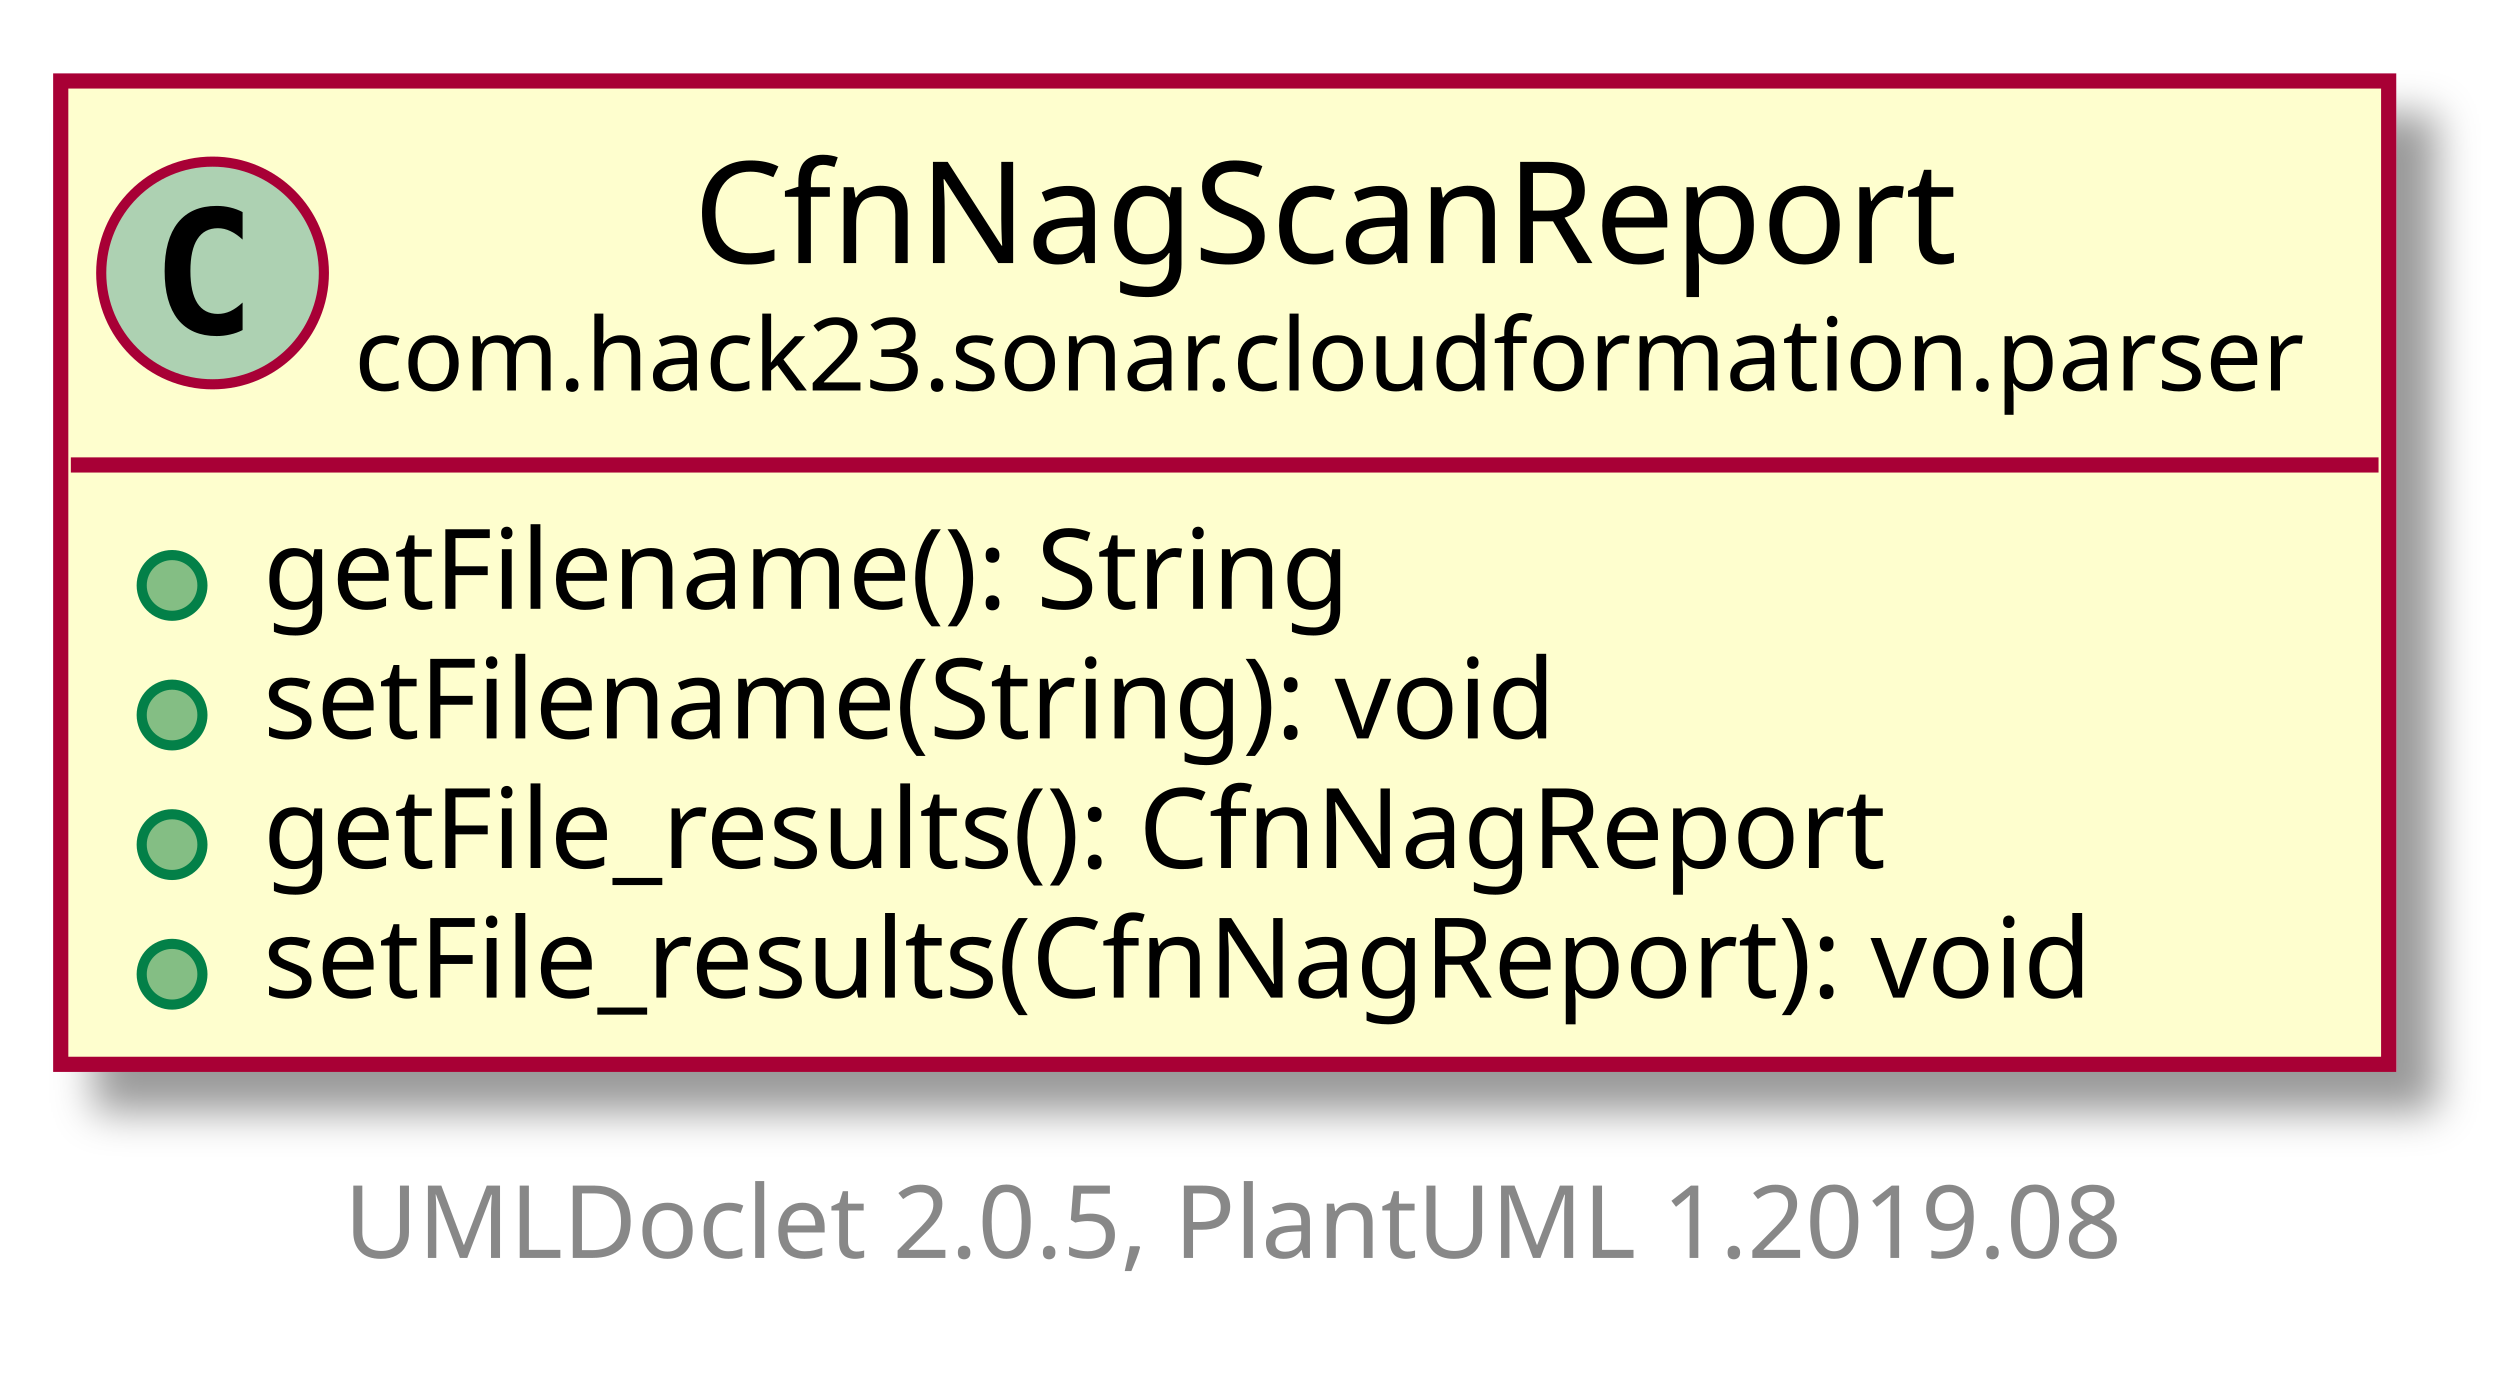
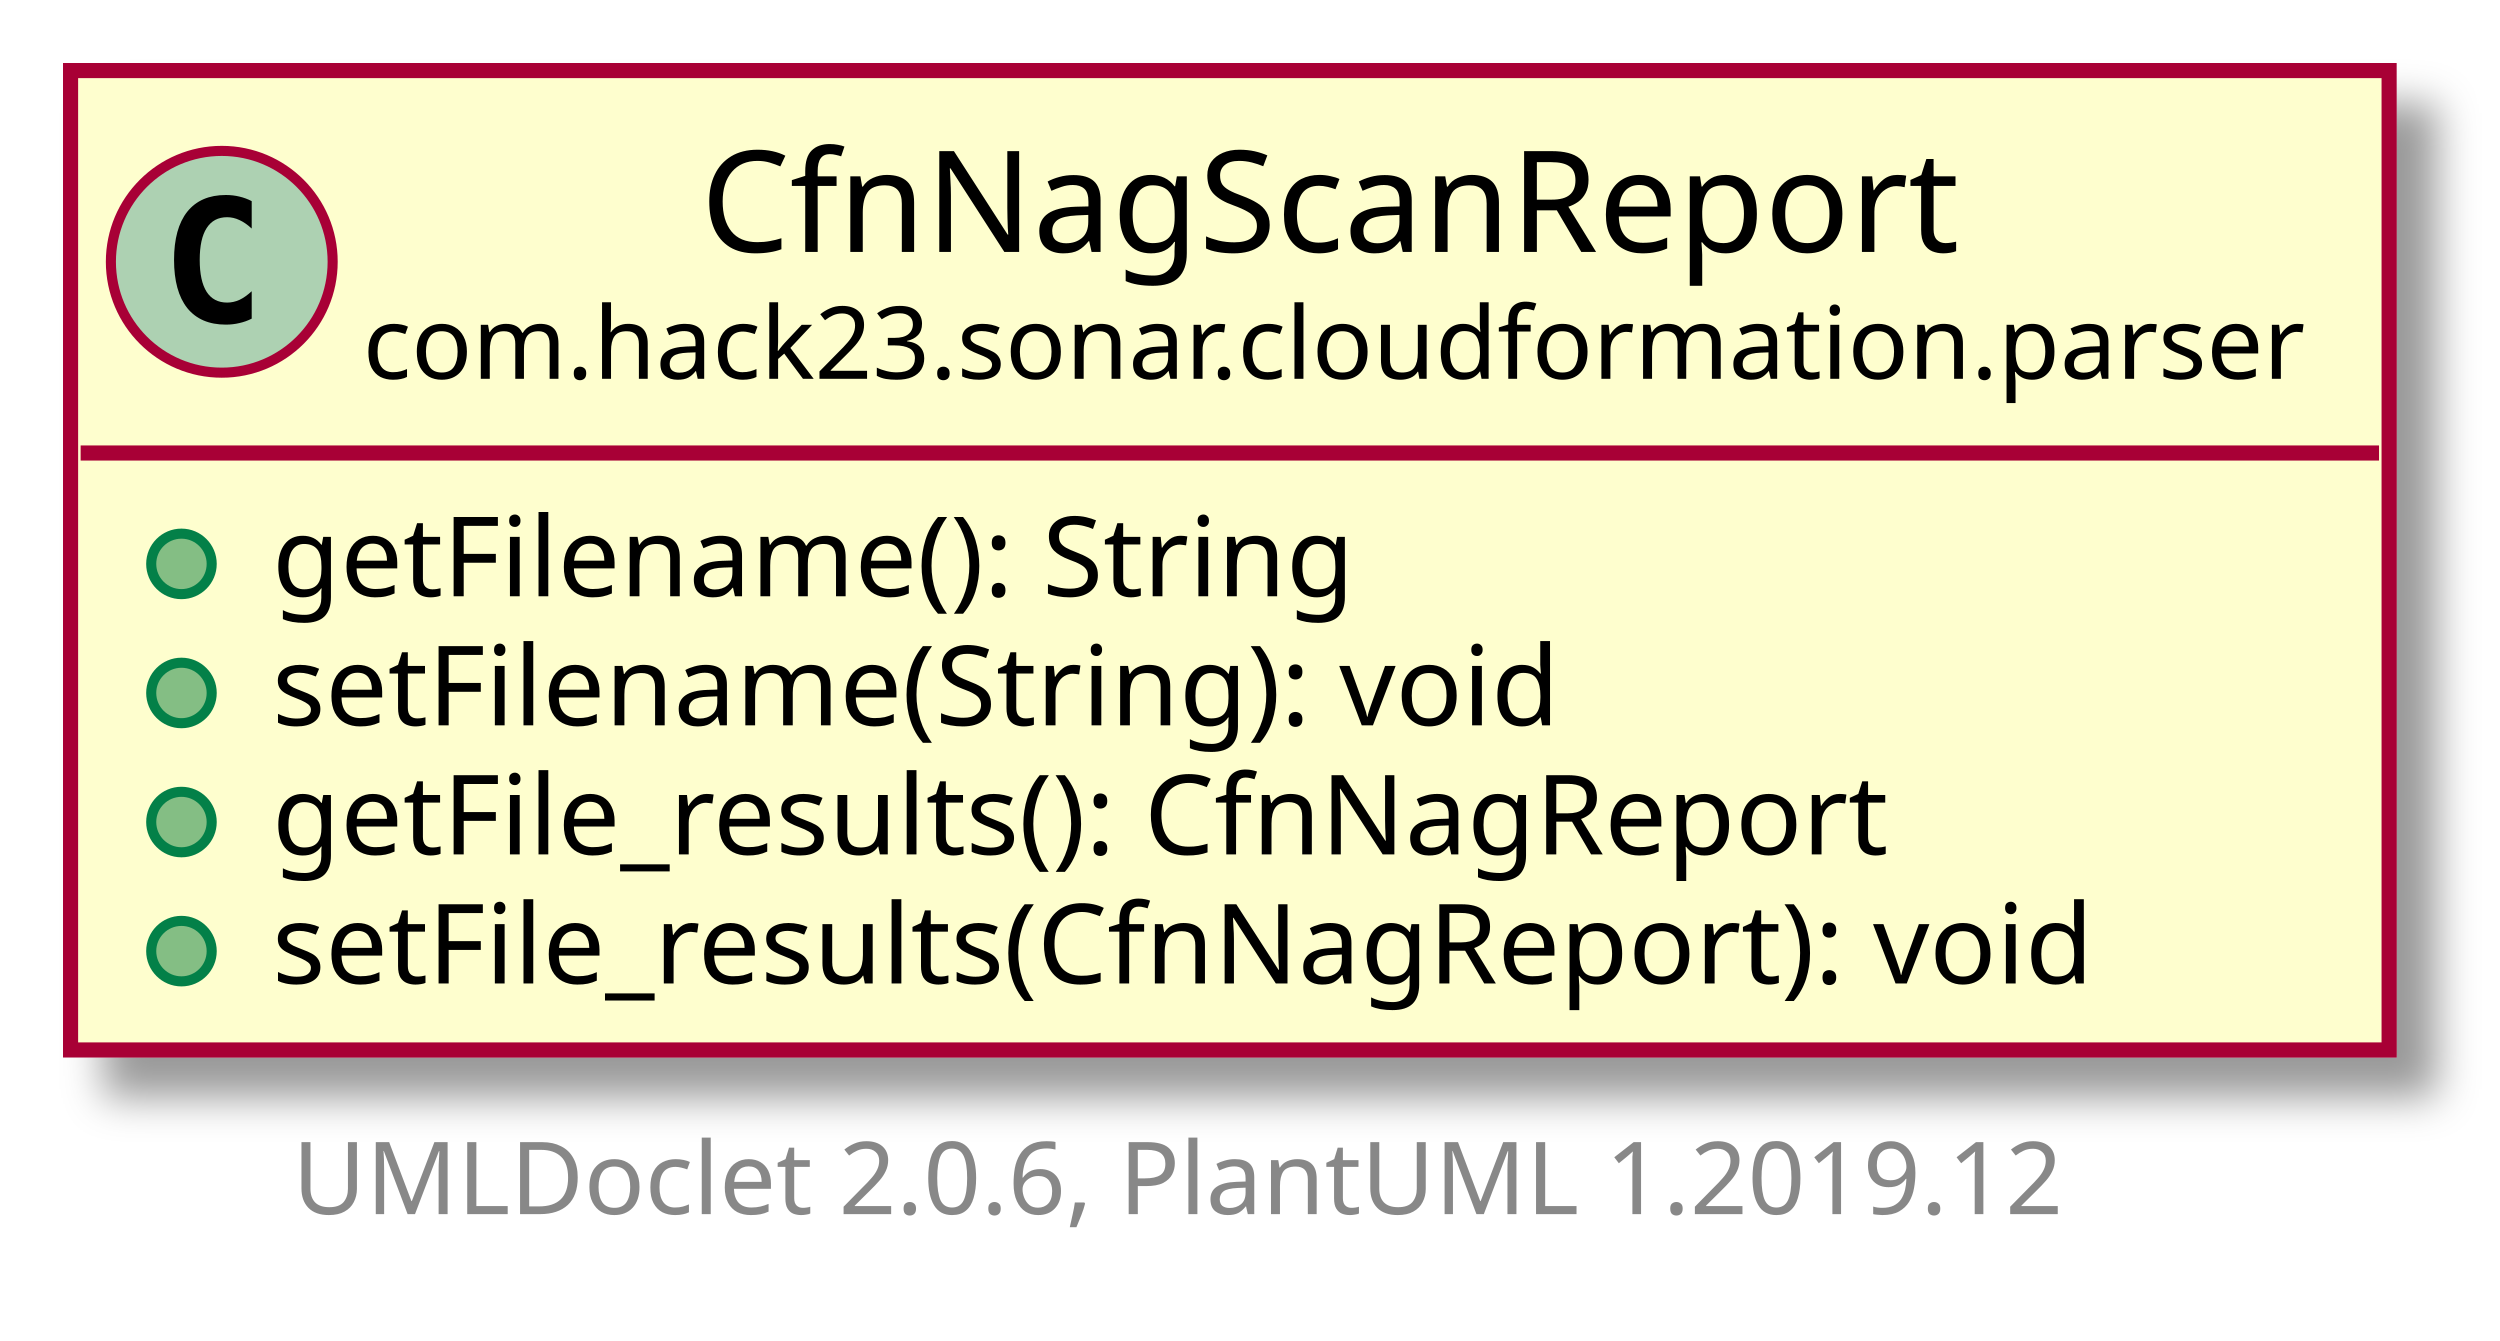
- <svg xmlns="http://www.w3.org/2000/svg" xmlns:xlink="http://www.w3.org/1999/xlink" contentScriptType="application/ecmascript" contentStyleType="text/css" height="137px" preserveAspectRatio="none" style="width:247px;height:137px;" version="1.1" viewBox="0 0 247 137" width="247px" zoomAndPan="magnify">
+ <svg xmlns="http://www.w3.org/2000/svg" xmlns:xlink="http://www.w3.org/1999/xlink" contentScriptType="application/ecmascript" contentStyleType="text/css" height="133px" preserveAspectRatio="none" style="width:248px;height:133px;" version="1.1" viewBox="0 0 248 133" width="248px" zoomAndPan="magnify">
  <defs>
-     <filter height="300%" id="f101wl9rp8b4gm" width="300%" x="-1" y="-1">
+     <filter height="300%" id="f5lzzvwtqex6k" width="300%" x="-1" y="-1">
      <feGaussianBlur result="blurOut" stdDeviation="2.0" />
      <feColorMatrix in="blurOut" result="blurOut2" type="matrix" values="0 0 0 0 0 0 0 0 0 0 0 0 0 0 0 0 0 0 .4 0" />
      <feOffset dx="4.0" dy="4.0" in="blurOut2" result="blurOut3" />
      <feBlend in="SourceGraphic" in2="blurOut3" mode="normal" />
    </filter>
  </defs>
  <g>
-     <a href="CfnNagScanReport.html" target="_top" xlink:actuate="onRequest" xlink:show="new" xlink:title="CfnNagScanReport.html" xlink:type="simple">
-       <rect fill="#FEFECE" filter="url(#f101wl9rp8b4gm)" height="97.156" id="com.hack23.sonar.cloudformation.parser.CfnNagScanReport" style="stroke: #A80036; stroke-width: 1.5;" width="230" x="6" y="8" />
-       <ellipse cx="21" cy="26.969" fill="#ADD1B2" rx="11" ry="11" style="stroke: #A80036; stroke-width: 1.0;" />
-       <path d="M23.969,32.609 Q23.391,32.906 22.75,33.047 Q22.109,33.203 21.406,33.203 Q18.906,33.203 17.578,31.562 Q16.266,29.906 16.266,26.781 Q16.266,23.656 17.578,22 Q18.906,20.344 21.406,20.344 Q22.109,20.344 22.75,20.5 Q23.406,20.656 23.969,20.953 L23.969,23.672 Q23.344,23.094 22.75,22.828 Q22.156,22.547 21.531,22.547 Q20.188,22.547 19.5,23.625 Q18.812,24.688 18.812,26.781 Q18.812,28.875 19.5,29.953 Q20.188,31.016 21.531,31.016 Q22.156,31.016 22.75,30.75 Q23.344,30.469 23.969,29.891 L23.969,32.609 Z " />
-       <text fill="#000000" font-family="sans-serif" font-size="14" lengthAdjust="spacingAndGlyphs" textLength="131" x="68.5" y="25.995">CfnNagScanReport</text>
-       <text fill="#000000" font-family="sans-serif" font-size="10" lengthAdjust="spacingAndGlyphs" textLength="198" x="35" y="38.579">com.hack23.sonar.cloudformation.parser</text>
-       <line style="stroke: #A80036; stroke-width: 1.5;" x1="7" x2="235" y1="45.938" y2="45.938" />
-       <ellipse cx="17" cy="57.84" fill="#84BE84" rx="3" ry="3" style="stroke: #038048; stroke-width: 1.0;" />
-       <text fill="#000000" font-family="sans-serif" font-size="11" lengthAdjust="spacingAndGlyphs" textLength="119" x="26" y="60.148">getFilename(): String</text>
-       <ellipse cx="17" cy="70.644" fill="#84BE84" rx="3" ry="3" style="stroke: #038048; stroke-width: 1.0;" />
-       <text fill="#000000" font-family="sans-serif" font-size="11" lengthAdjust="spacingAndGlyphs" textLength="142" x="26" y="72.953">setFilename(String): void</text>
-       <ellipse cx="17" cy="83.449" fill="#84BE84" rx="3" ry="3" style="stroke: #038048; stroke-width: 1.0;" />
-       <text fill="#000000" font-family="sans-serif" font-size="11" lengthAdjust="spacingAndGlyphs" textLength="177" x="26" y="85.757">getFile_results(): CfnNagReport</text>
-       <ellipse cx="17" cy="96.254" fill="#84BE84" rx="3" ry="3" style="stroke: #038048; stroke-width: 1.0;" />
-       <text fill="#000000" font-family="sans-serif" font-size="11" lengthAdjust="spacingAndGlyphs" textLength="200" x="26" y="98.562">setFile_results(CfnNagReport): void</text>
+     <a href="CfnNagScanReport.html" target="_top" title="CfnNagScanReport.html" xlink:actuate="onRequest" xlink:href="CfnNagScanReport.html" xlink:show="new" xlink:title="CfnNagScanReport.html" xlink:type="simple">
+       <rect fill="#FEFECE" filter="url(#f5lzzvwtqex6k)" height="97.156" id="com.hack23.sonar.cloudformation.parser.CfnNagScanReport" style="stroke: #A80036; stroke-width: 1.5;" width="230" x="7" y="7" />
+       <ellipse cx="22" cy="25.969" fill="#ADD1B2" rx="11" ry="11" style="stroke: #A80036; stroke-width: 1.0;" />
+       <path d="M24.969,31.609 Q24.391,31.906 23.75,32.047 Q23.109,32.203 22.406,32.203 Q19.906,32.203 18.578,30.562 Q17.266,28.906 17.266,25.781 Q17.266,22.656 18.578,21 Q19.906,19.344 22.406,19.344 Q23.109,19.344 23.75,19.5 Q24.406,19.656 24.969,19.953 L24.969,22.672 Q24.344,22.094 23.75,21.828 Q23.156,21.547 22.531,21.547 Q21.188,21.547 20.5,22.625 Q19.812,23.688 19.812,25.781 Q19.812,27.875 20.5,28.953 Q21.188,30.016 22.531,30.016 Q23.156,30.016 23.75,29.75 Q24.344,29.469 24.969,28.891 L24.969,31.609 Z " />
+       <text fill="#000000" font-family="sans-serif" font-size="14" lengthAdjust="spacingAndGlyphs" textLength="131" x="69.5" y="24.995">CfnNagScanReport</text>
+       <text fill="#000000" font-family="sans-serif" font-size="10" lengthAdjust="spacingAndGlyphs" textLength="198" x="36" y="37.579">com.hack23.sonar.cloudformation.parser</text>
+       <line style="stroke: #A80036; stroke-width: 1.5;" x1="8" x2="236" y1="44.938" y2="44.938" />
+       <ellipse cx="18" cy="55.938" fill="#84BE84" rx="3" ry="3" style="stroke: #038048; stroke-width: 1.0;" />
+       <text fill="#000000" font-family="sans-serif" font-size="11" lengthAdjust="spacingAndGlyphs" textLength="119" x="27" y="59.148">getFilename(): String</text>
+       <ellipse cx="18" cy="68.742" fill="#84BE84" rx="3" ry="3" style="stroke: #038048; stroke-width: 1.0;" />
+       <text fill="#000000" font-family="sans-serif" font-size="11" lengthAdjust="spacingAndGlyphs" textLength="142" x="27" y="71.953">setFilename(String): void</text>
+       <ellipse cx="18" cy="81.547" fill="#84BE84" rx="3" ry="3" style="stroke: #038048; stroke-width: 1.0;" />
+       <text fill="#000000" font-family="sans-serif" font-size="11" lengthAdjust="spacingAndGlyphs" textLength="177" x="27" y="84.757">getFile_results(): CfnNagReport</text>
+       <ellipse cx="18" cy="94.352" fill="#84BE84" rx="3" ry="3" style="stroke: #038048; stroke-width: 1.0;" />
+       <text fill="#000000" font-family="sans-serif" font-size="11" lengthAdjust="spacingAndGlyphs" textLength="200" x="27" y="97.562">setFile_results(CfnNagReport): void</text>
    </a>
-     <text fill="#888888" font-family="sans-serif" font-size="10" lengthAdjust="spacingAndGlyphs" textLength="186" x="34" y="124.282">UMLDoclet 2.0.5, PlantUML 1.2019.08</text>
+     <text fill="#888888" font-family="sans-serif" font-size="10" lengthAdjust="spacingAndGlyphs" textLength="186" x="29" y="120.439">UMLDoclet 2.0.6, PlantUML 1.2019.12</text>
  </g>
</svg>
